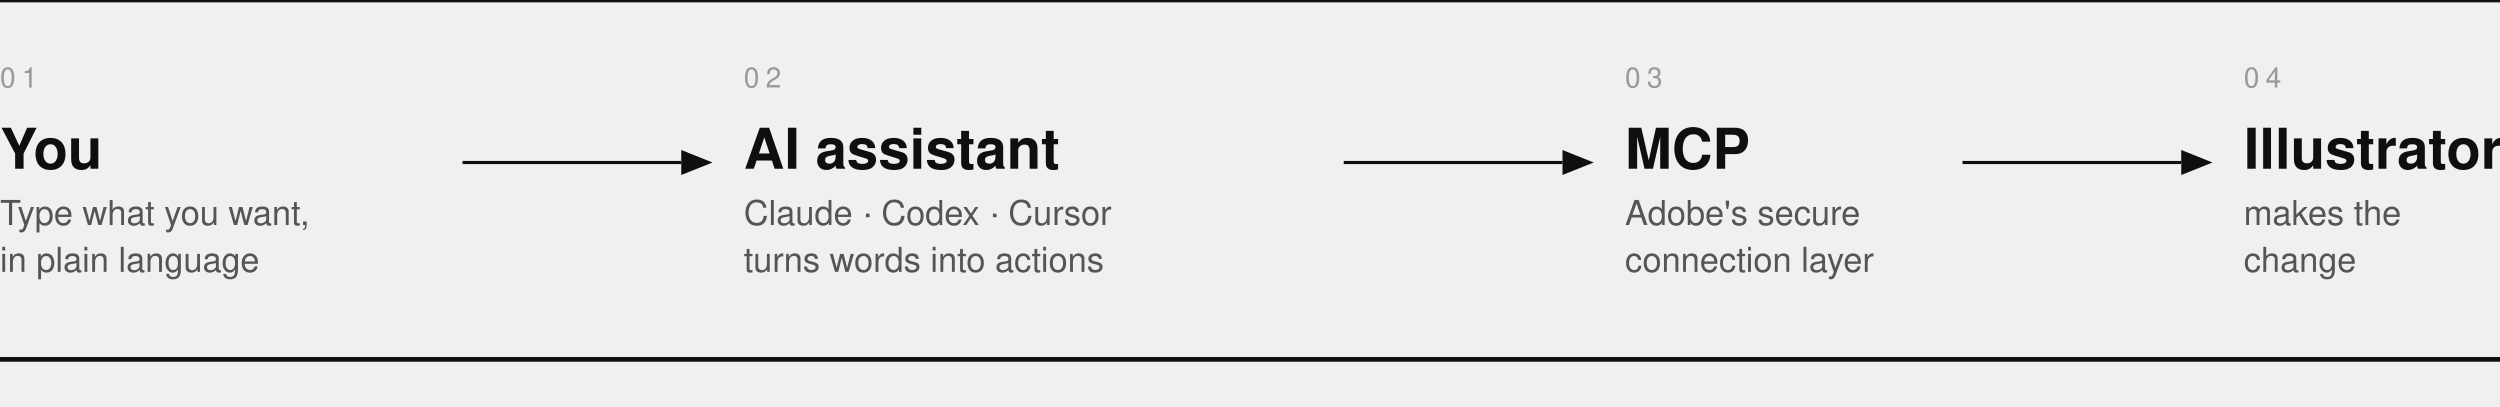
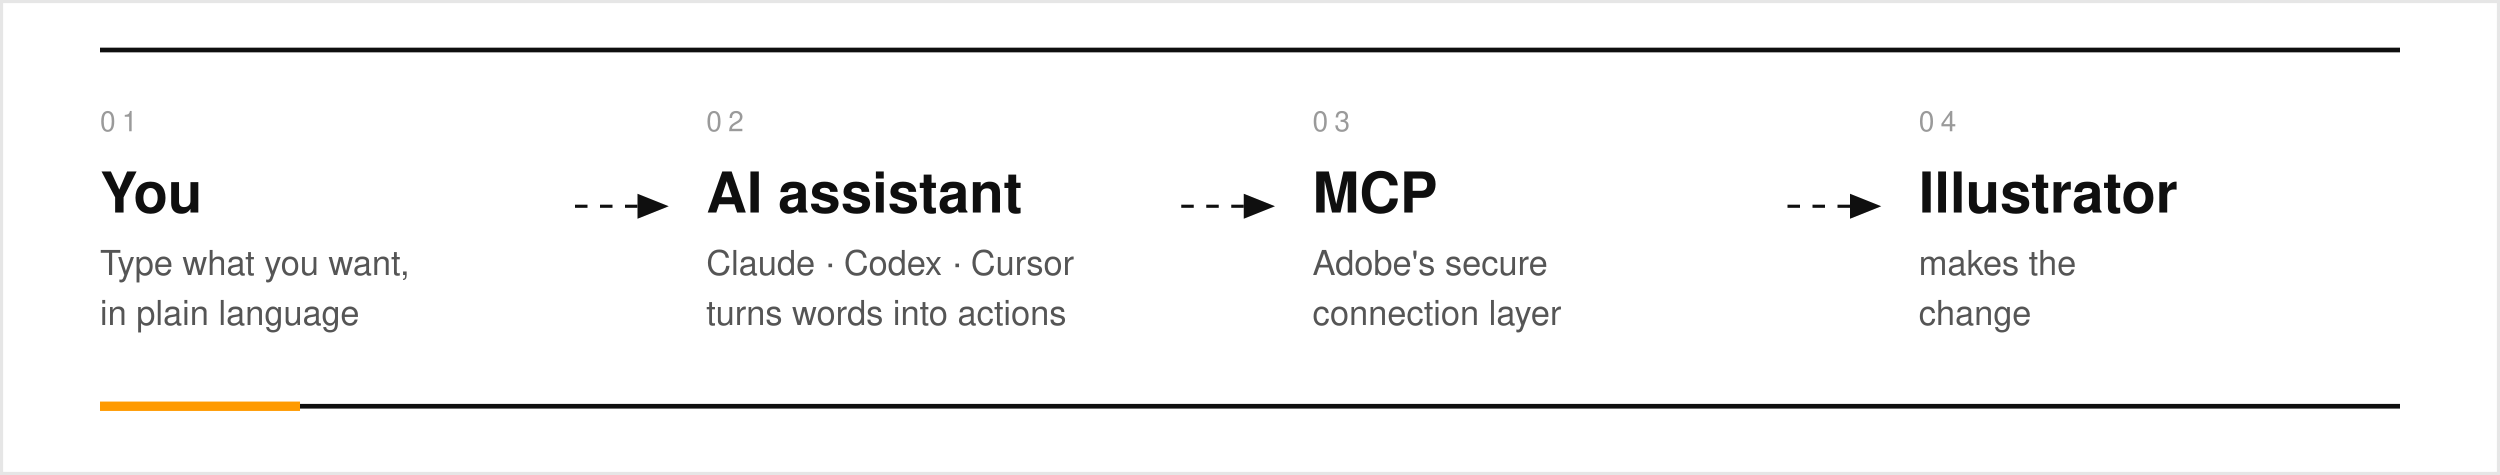
- <svg xmlns="http://www.w3.org/2000/svg" viewBox="0 0 800 130" font-family="'Helvetica Neue', Helvetica, Arial, sans-serif">
-   <line x1="0" y1="0" x2="800" y2="0" stroke="#0f0f0f" stroke-width="1.5" />
-   <text x="0" y="28" font-size="9" letter-spacing="2" fill="#999">01</text>
-   <text x="0" y="54" font-size="18" font-weight="600" fill="#0f0f0f">You</text>
-   <text x="0" y="72" font-size="11" fill="#555">Type what you want,</text>
-   <text x="0" y="87" font-size="11" fill="#555">in plain language</text>
-   <line x1="148" y1="52" x2="218" y2="52" stroke="#0f0f0f" stroke-width="1" />
-   <polygon points="218,48 228,52 218,56" fill="#0f0f0f" />
-   <text x="238" y="28" font-size="9" letter-spacing="2" fill="#999">02</text>
-   <text x="238" y="54" font-size="18" font-weight="600" fill="#0f0f0f">AI assistant</text>
-   <text x="238" y="72" font-size="11" fill="#555">Claude · Codex · Cursor</text>
-   <text x="238" y="87" font-size="11" fill="#555">turns words into actions</text>
-   <line x1="430" y1="52" x2="500" y2="52" stroke="#0f0f0f" stroke-width="1" />
-   <polygon points="500,48 510,52 500,56" fill="#0f0f0f" />
-   <text x="520" y="28" font-size="9" letter-spacing="2" fill="#999">03</text>
-   <text x="520" y="54" font-size="18" font-weight="600" fill="#0f0f0f">MCP</text>
-   <text x="520" y="72" font-size="11" fill="#555">Adobe's secure</text>
-   <text x="520" y="87" font-size="11" fill="#555">connection layer</text>
-   <line x1="628" y1="52" x2="698" y2="52" stroke="#0f0f0f" stroke-width="1" />
-   <polygon points="698,48 708,52 698,56" fill="#0f0f0f" />
-   <text x="718" y="28" font-size="9" letter-spacing="2" fill="#999">04</text>
-   <text x="718" y="54" font-size="18" font-weight="600" fill="#0f0f0f">Illustrator</text>
-   <text x="718" y="72" font-size="11" fill="#555">makes the</text>
-   <text x="718" y="87" font-size="11" fill="#555">change</text>
-   <line x1="0" y1="115" x2="800" y2="115" stroke="#0f0f0f" stroke-width="1.5" />
+ <svg xmlns="http://www.w3.org/2000/svg" viewBox="0 0 800 152" width="800" height="152" role="img" aria-labelledby="hiw-title hiw-desc" font-family="'Helvetica Neue', Helvetica, Arial, sans-serif">
+   <style>
+     .num   { font-size: 9px; letter-spacing: 2px; fill: #9a9a9a; }
+     .title { font-size: 18px; font-weight: 600; fill: #0f0f0f; }
+     .body  { font-size: 11px; fill: #555555; }
+     .rule  { stroke: #0f0f0f; stroke-width: 1.5; }
+     .arrow { stroke: #0f0f0f; stroke-width: 1; }
+     .head  { fill: #0f0f0f; }
+ 
+     /* Pulse travelling down the pipeline, one step at a time. */
+     @keyframes step-pulse {
+       0%, 8%    { fill: #ff9a00; }
+       22%, 100% { fill: #9a9a9a; }
+     }
+     @keyframes arrow-flow {
+       0%   { stroke-dashoffset: 24; opacity: .35; }
+       50%  { opacity: 1; }
+       100% { stroke-dashoffset: 0;  opacity: .35; }
+     }
+     @keyframes track-sweep {
+       0%   { transform: translateX(0);    opacity: 0; }
+       10%  { opacity: 1; }
+       90%  { opacity: 1; }
+       100% { transform: translateX(704px); opacity: 0; }
+     }
+ 
+     .num                { animation: step-pulse 4.8s linear infinite; }
+     .s2 .num            { animation-delay: 1.2s; }
+     .s3 .num            { animation-delay: 2.4s; }
+     .s4 .num            { animation-delay: 3.6s; }
+ 
+     .arrow              { stroke-dasharray: 4 4; animation: arrow-flow 1.2s linear infinite; }
+     .a2                 { animation-delay: 1.2s; }
+     .a3                 { animation-delay: 2.4s; }
+ 
+     .sweep              { animation: track-sweep 4.8s linear infinite; }
+ 
+     @media (prefers-reduced-motion: reduce) {
+       .num, .arrow, .sweep { animation: none; }
+       .arrow { stroke-dasharray: none; opacity: 1; }
+       .sweep { opacity: 0; }
+     }
+   </style>
+   <rect x="0.5" y="0.5" width="799" height="151" fill="#ffffff" stroke="#e6e6e6" stroke-width="1" />
+   <line class="rule" x1="32" y1="16" x2="768" y2="16" />
+   <g class="s1">
+     <text class="num" x="32" y="42">01</text>
+     <text class="title" x="32" y="68">You</text>
+     <text class="body" x="32" y="88">Type what you want,</text>
+     <text class="body" x="32" y="104">in plain language</text>
+   </g>
+   <g>
+     <line class="arrow a1" x1="184" y1="66" x2="204" y2="66" />
+     <polygon class="head" points="204,62 214,66 204,70" />
+   </g>
+   <g class="s2">
+     <text class="num" x="226" y="42">02</text>
+     <text class="title" x="226" y="68">AI assistant</text>
+     <text class="body" x="226" y="88">Claude · Codex · Cursor</text>
+     <text class="body" x="226" y="104">turns words into actions</text>
+   </g>
+   <g>
+     <line class="arrow a2" x1="378" y1="66" x2="398" y2="66" />
+     <polygon class="head" points="398,62 408,66 398,70" />
+   </g>
+   <g class="s3">
+     <text class="num" x="420" y="42">03</text>
+     <text class="title" x="420" y="68">MCP</text>
+     <text class="body" x="420" y="88">Adobe's secure</text>
+     <text class="body" x="420" y="104">connection layer</text>
+   </g>
+   <g>
+     <line class="arrow a3" x1="572" y1="66" x2="592" y2="66" />
+     <polygon class="head" points="592,62 602,66 592,70" />
+   </g>
+   <g class="s4">
+     <text class="num" x="614" y="42">04</text>
+     <text class="title" x="614" y="68">Illustrator</text>
+     <text class="body" x="614" y="88">makes the</text>
+     <text class="body" x="614" y="104">change</text>
+   </g>
+   <line class="rule" x1="32" y1="130" x2="768" y2="130" />
+   <rect class="sweep" x="32" y="128.5" width="64" height="3" fill="#ff9a00" />
</svg>
